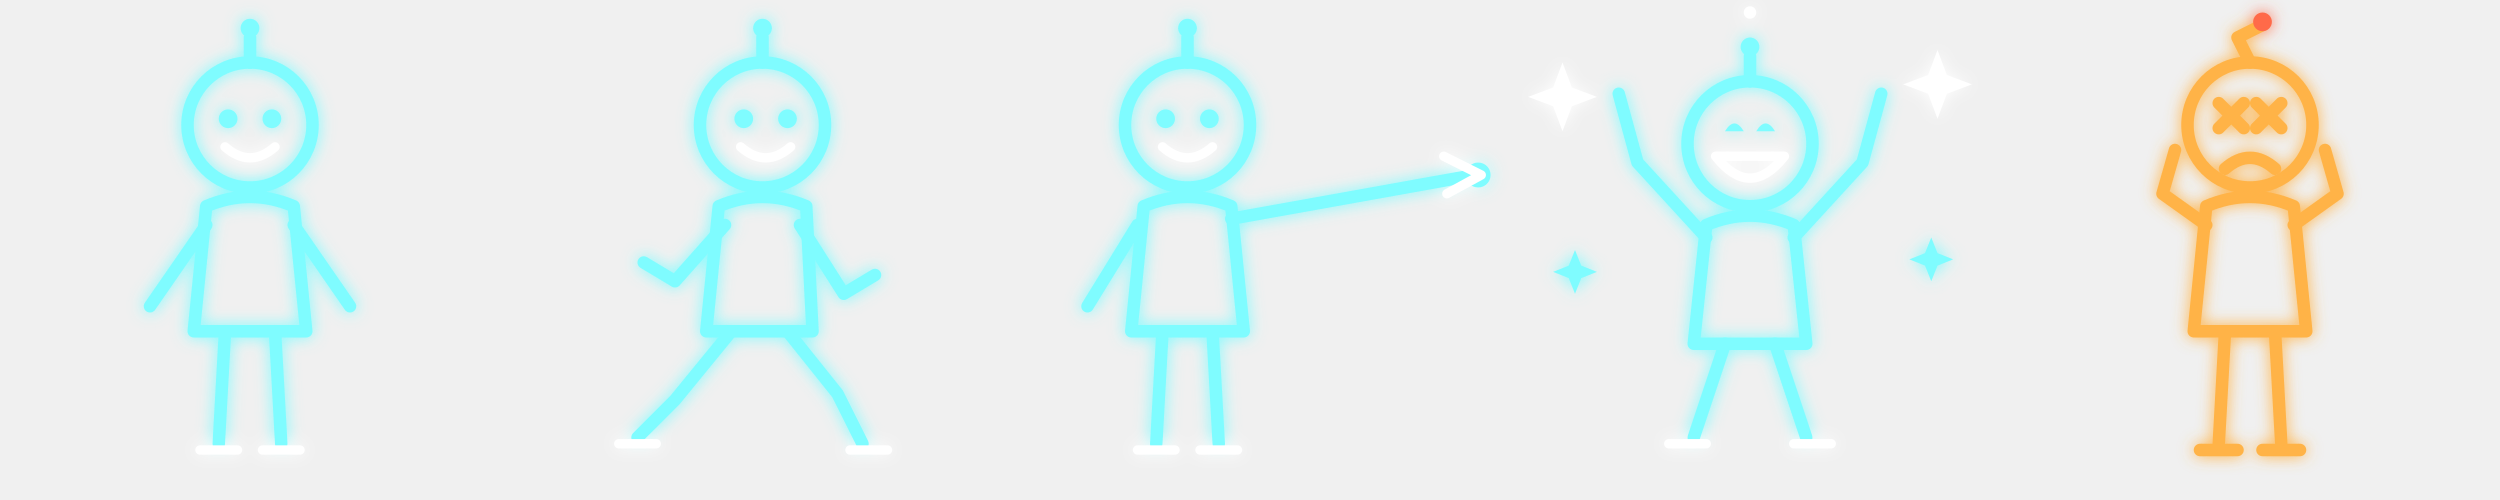
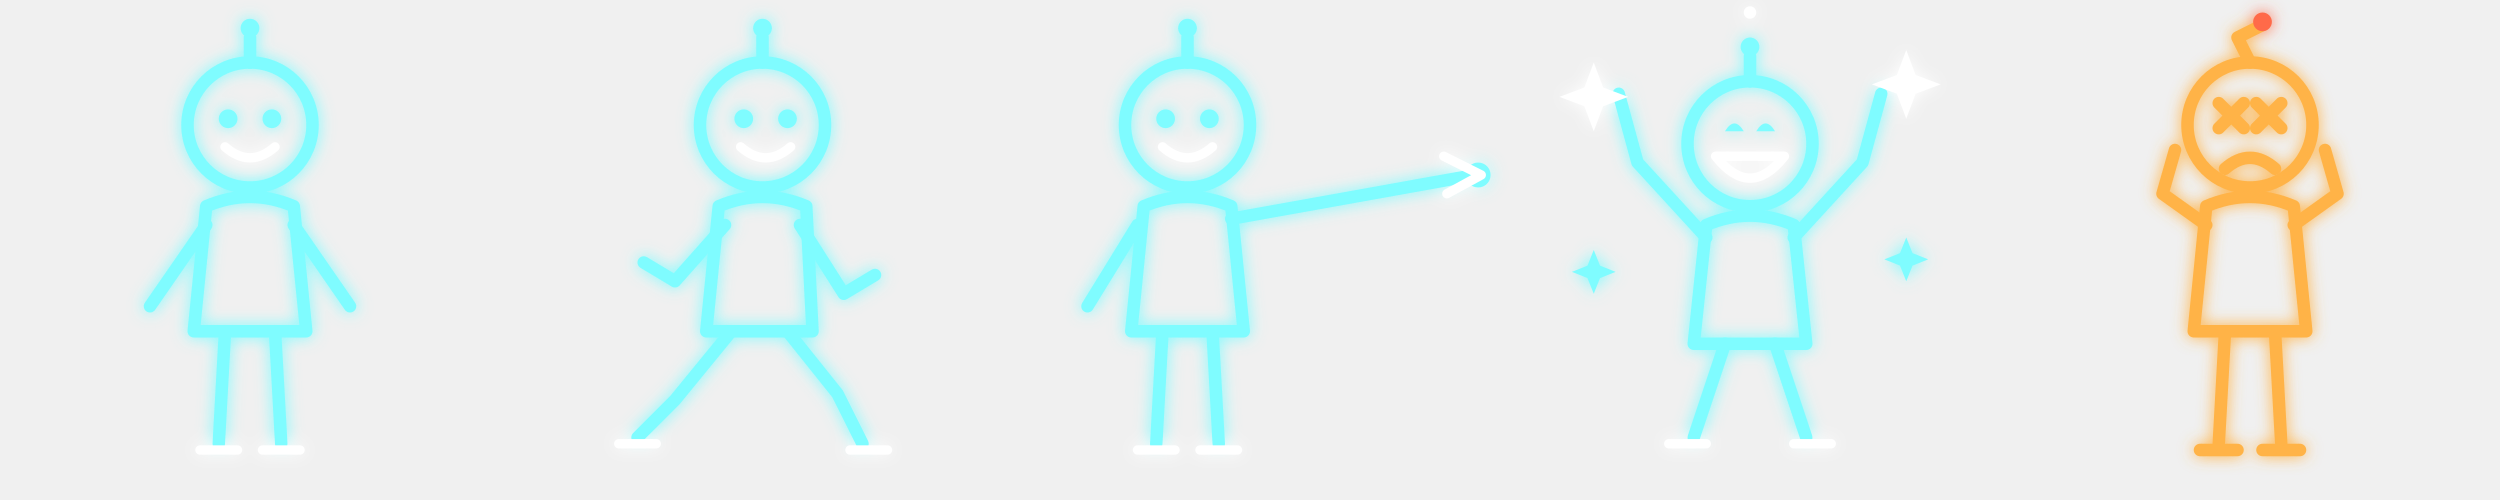
<svg xmlns="http://www.w3.org/2000/svg" width="800" height="160" viewBox="0 0 800 160">
  <defs>
    <filter id="glow" x="-20%" y="-20%" width="140%" height="140%">
      <feGaussianBlur stdDeviation="2.5" result="b" />
      <feMerge>
        <feMergeNode in="b" />
        <feMergeNode in="SourceGraphic" />
      </feMerge>
    </filter>
    <style>
      .c { fill: none; stroke: #7ffcff; stroke-width: 4; stroke-linecap: round; stroke-linejoin: round; }
      .w { fill: none; stroke: #ffffff; stroke-width: 3; stroke-linecap: round; stroke-linejoin: round; }
      .f { fill: #7ffcff; stroke: none; }
      .a { fill: none; stroke: #ffb347; stroke-width: 4; stroke-linecap: round; stroke-linejoin: round; }
      .af { fill: #ff6b4a; stroke: none; }
      .s { fill: #ffffff; stroke: none; }
    </style>
  </defs>
  <g filter="url(#glow)" transform="translate(0,0)">
    <circle class="c" cx="80" cy="40" r="20" />
    <circle class="f" cx="73" cy="38" r="3" />
    <circle class="f" cx="87" cy="38" r="3" />
    <path class="w" d="M72 47 Q80 54 88 47" />
    <path class="c" d="M80 20 L80 12" />
    <circle class="f" cx="80" cy="9" r="3" />
    <path class="c" d="M66 66 Q80 60 94 66 L98 106 L62 106 Z" />
    <path class="c" d="M66 72 L48 98" />
    <path class="c" d="M94 72 L112 98" />
    <path class="c" d="M72 106 L70 142" />
    <path class="c" d="M88 106 L90 142" />
    <path class="w" d="M64 144 L76 144" />
    <path class="w" d="M84 144 L96 144" />
  </g>
  <g filter="url(#glow)" transform="translate(160,0)">
    <circle class="c" cx="84" cy="40" r="20" />
    <circle class="f" cx="78" cy="38" r="3" />
    <circle class="f" cx="92" cy="38" r="3" />
    <path class="w" d="M77 47 Q85 54 93 47" />
    <path class="c" d="M84 20 L84 12" />
    <circle class="f" cx="84" cy="9" r="3" />
    <path class="c" d="M70 66 Q84 60 98 66 L100 106 L66 106 Z" />
    <path class="c" d="M72 72 L56 90 L46 84" />
    <path class="c" d="M96 72 L110 94 L120 88" />
    <path class="c" d="M74 106 L56 128 L44 140" />
    <path class="c" d="M92 106 L108 126 L116 142" />
    <path class="w" d="M38 142 L50 142" />
    <path class="w" d="M112 144 L124 144" />
  </g>
  <g filter="url(#glow)" transform="translate(320,0)">
    <circle class="c" cx="60" cy="40" r="20" />
    <circle class="f" cx="53" cy="38" r="3" />
    <circle class="f" cx="67" cy="38" r="3" />
    <path class="w" d="M52 47 Q60 54 68 47" />
    <path class="c" d="M60 20 L60 12" />
    <circle class="f" cx="60" cy="9" r="3" />
    <path class="c" d="M46 66 Q60 60 74 66 L78 106 L42 106 Z" />
    <path class="c" d="M44 72 L28 98" />
    <path class="c" d="M74 70 L152 56" />
    <circle class="f" cx="153" cy="56" r="4" />
    <path class="w" d="M142 50 L154 56 L143 62" />
    <path class="c" d="M52 106 L50 142" />
    <path class="c" d="M68 106 L70 142" />
    <path class="w" d="M44 144 L56 144" />
    <path class="w" d="M64 144 L76 144" />
  </g>
  <g filter="url(#glow)" transform="translate(480,0)">
    <circle class="c" cx="80" cy="46" r="20" />
    <path class="f" d="M72 42 Q75 37 78 42 Z" />
    <path class="f" d="M82 42 Q85 37 88 42 Z" />
    <path class="w" d="M69 50 Q80 64 91 50 Z" />
    <path class="c" d="M80 26 L80 18" />
    <circle class="f" cx="80" cy="15" r="3" />
    <path class="c" d="M66 72 Q80 66 94 72 L98 110 L62 110 Z" />
    <path class="c" d="M66 76 L44 52 L38 30" />
    <path class="c" d="M94 76 L116 52 L122 30" />
    <path class="c" d="M72 110 L62 140" />
    <path class="c" d="M88 110 L98 140" />
    <path class="w" d="M54 142 L66 142" />
    <path class="w" d="M94 142 L106 142" />
-     <path class="s" d="M20 20 L23 28 L31 31 L23 34 L20 42 L17 34 L9 31 L17 28 Z" />
-     <path class="s" d="M140 16 L143 24 L151 27 L143 30 L140 38 L137 30 L129 27 L137 24 Z" />
-     <path class="f" d="M24 80 L26 85 L31 87 L26 89 L24 94 L22 89 L17 87 L22 85 Z" />
-     <path class="f" d="M138 76 L140 81 L145 83 L140 85 L138 90 L136 85 L131 83 L136 81 Z" />
+     <path class="s" d="M30 20 L33 28 L41 31 L33 34 L30 42 L27 34 L19 31 L27 28 Z" />
+     <path class="s" d="M130 16 L133 24 L141 27 L133 30 L130 38 L127 30 L119 27 L127 24 Z" />
+     <path class="f" d="M30 80 L32 85 L37 87 L32 89 L30 94 L28 89 L23 87 L28 85 Z" />
+     <path class="f" d="M130 76 L132 81 L137 83 L132 85 L130 90 L128 85 L123 83 L128 81 Z" />
    <circle class="s" cx="80" cy="4" r="2" />
  </g>
  <g filter="url(#glow)" transform="translate(640,0)">
    <circle class="a" cx="80" cy="40" r="20" />
    <path class="a" d="M70 33 L78 41 M78 33 L70 41" />
    <path class="a" d="M82 33 L90 41 M90 33 L82 41" />
    <path class="a" d="M72 54 Q80 47 88 54" />
    <path class="a" d="M80 20 L76 12 L84 8" />
    <circle class="af" cx="84" cy="7" r="3" />
    <path class="a" d="M66 66 Q80 60 94 66 L98 106 L62 106 Z" />
    <path class="a" d="M66 72 L52 62 L56 48" />
    <path class="a" d="M94 72 L108 62 L104 48" />
    <path class="a" d="M72 106 L70 142" />
    <path class="a" d="M88 106 L90 142" />
    <path class="a" d="M64 144 L76 144" />
    <path class="a" d="M84 144 L96 144" />
    <path class="af" d="M80 76 L80 92 M80 98 L80 100" stroke="#ff6b4a" stroke-width="5" stroke-linecap="round" />
  </g>
</svg>
